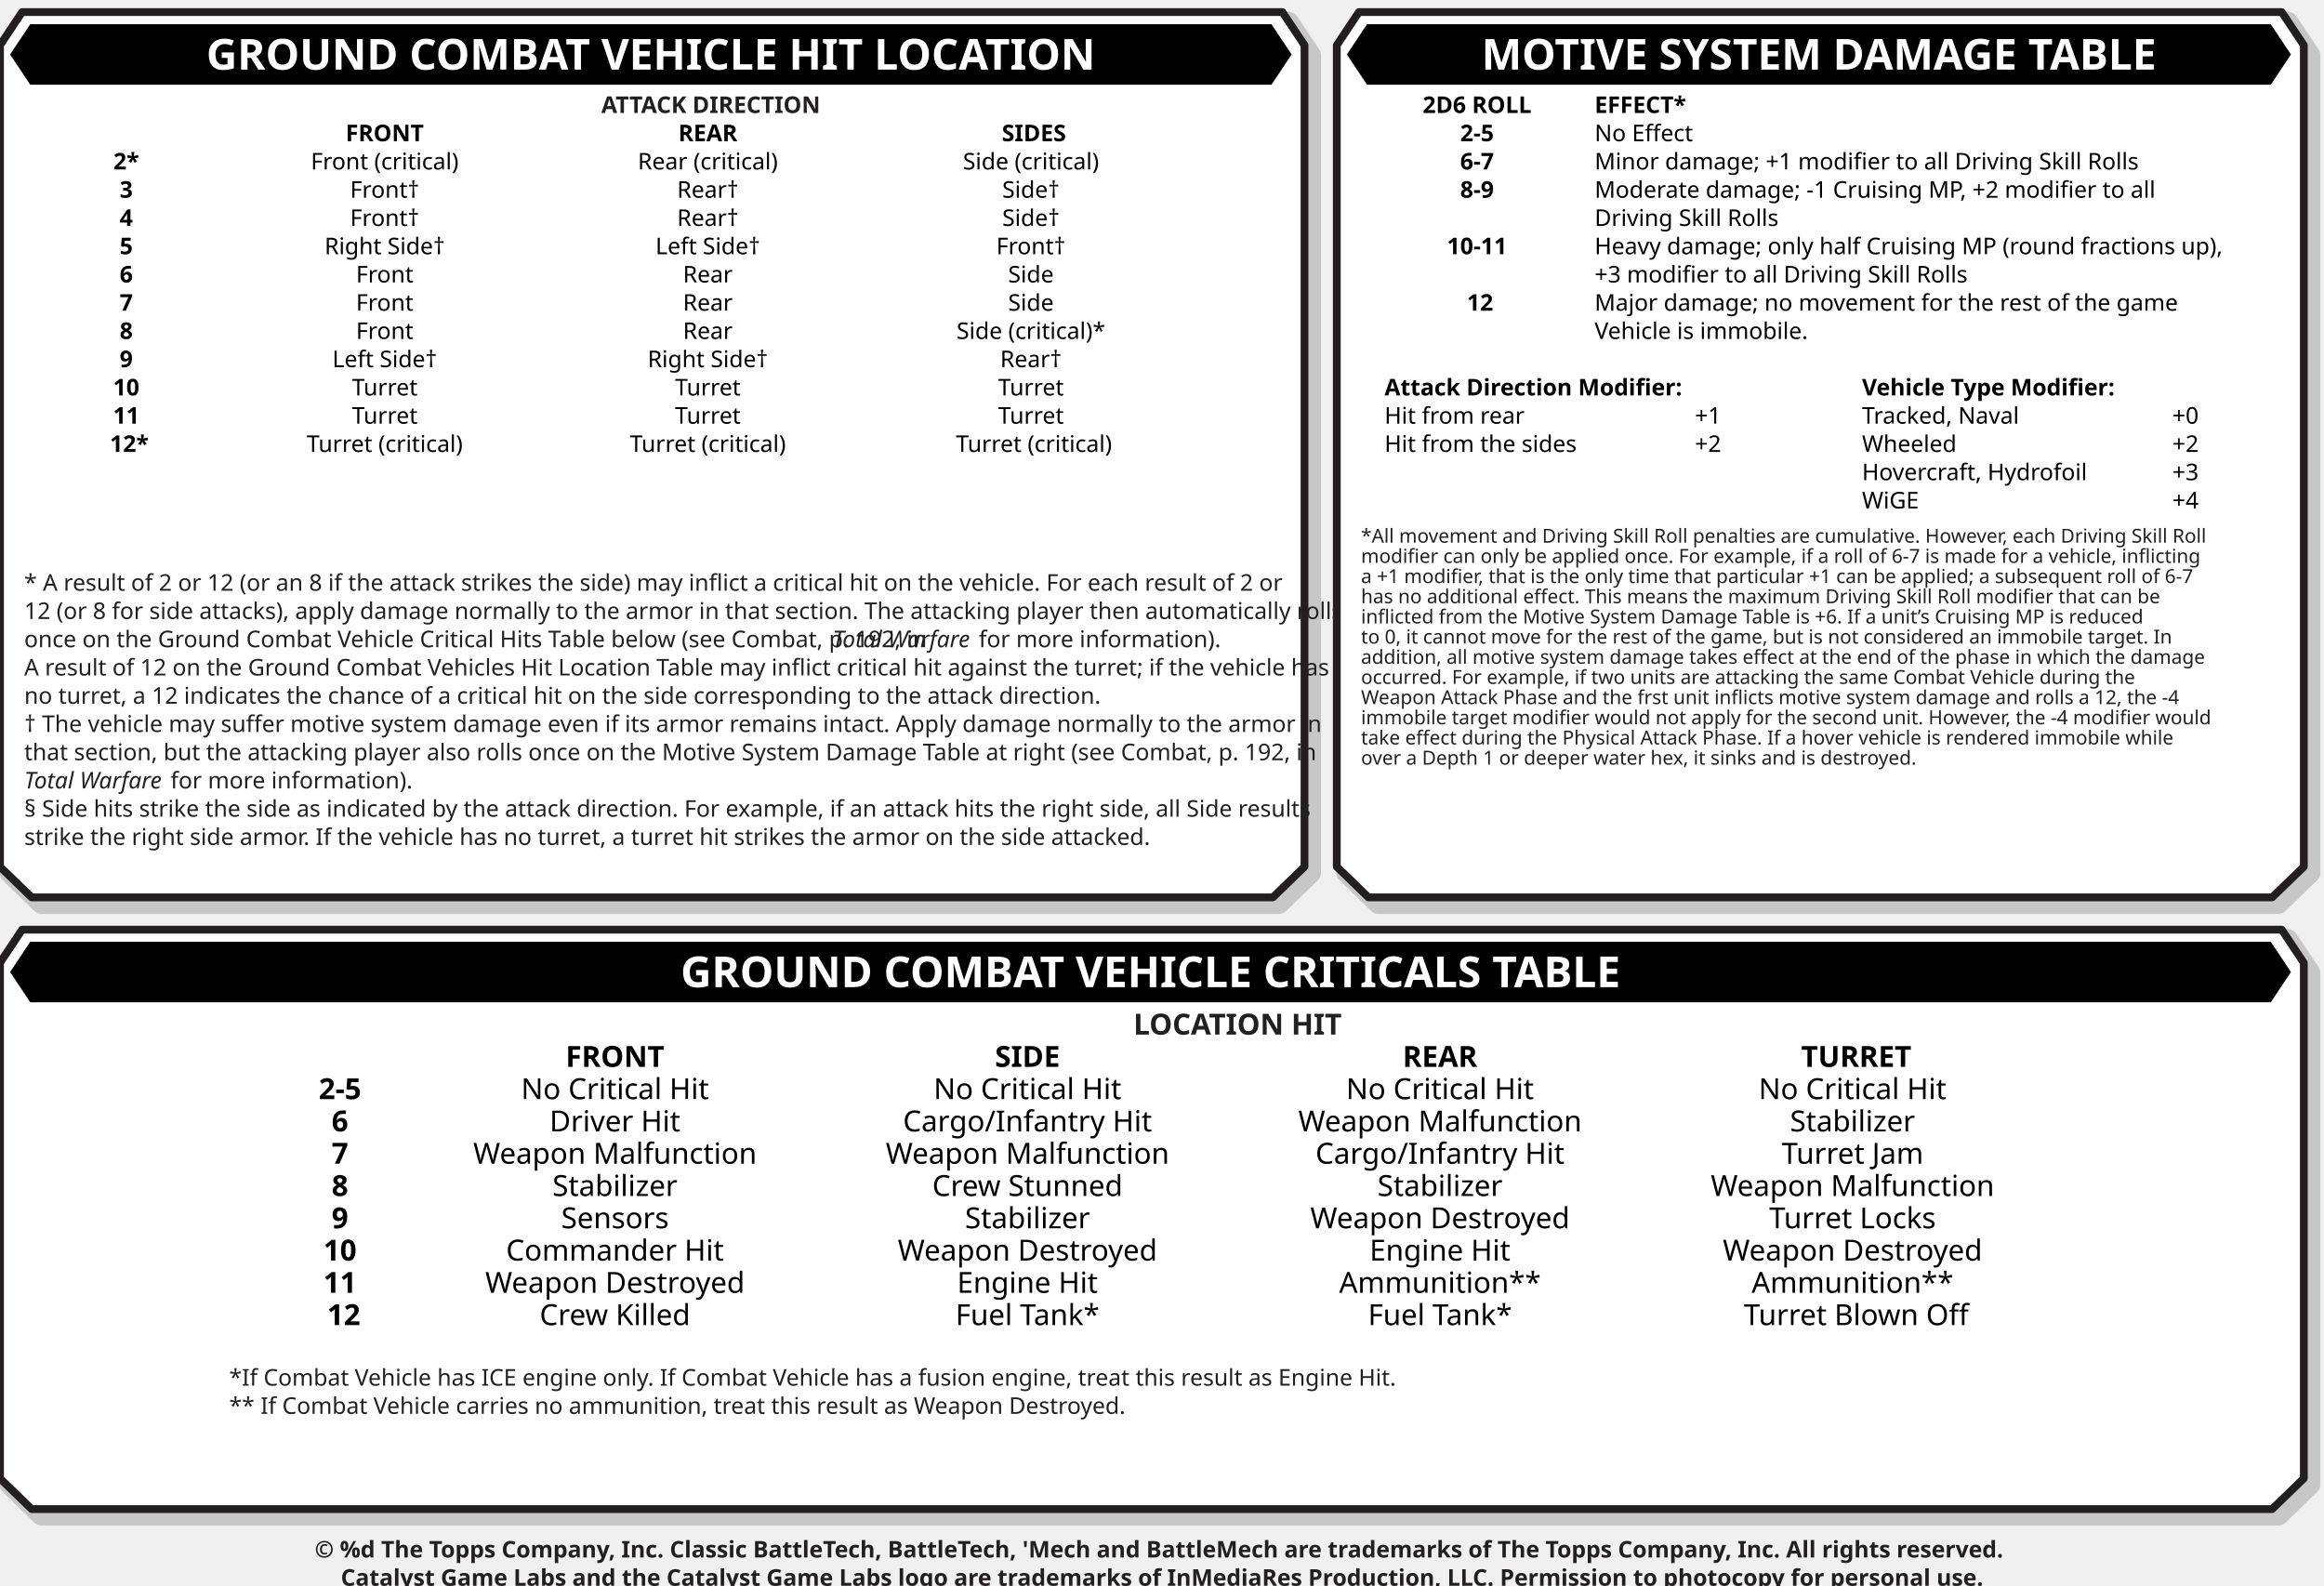
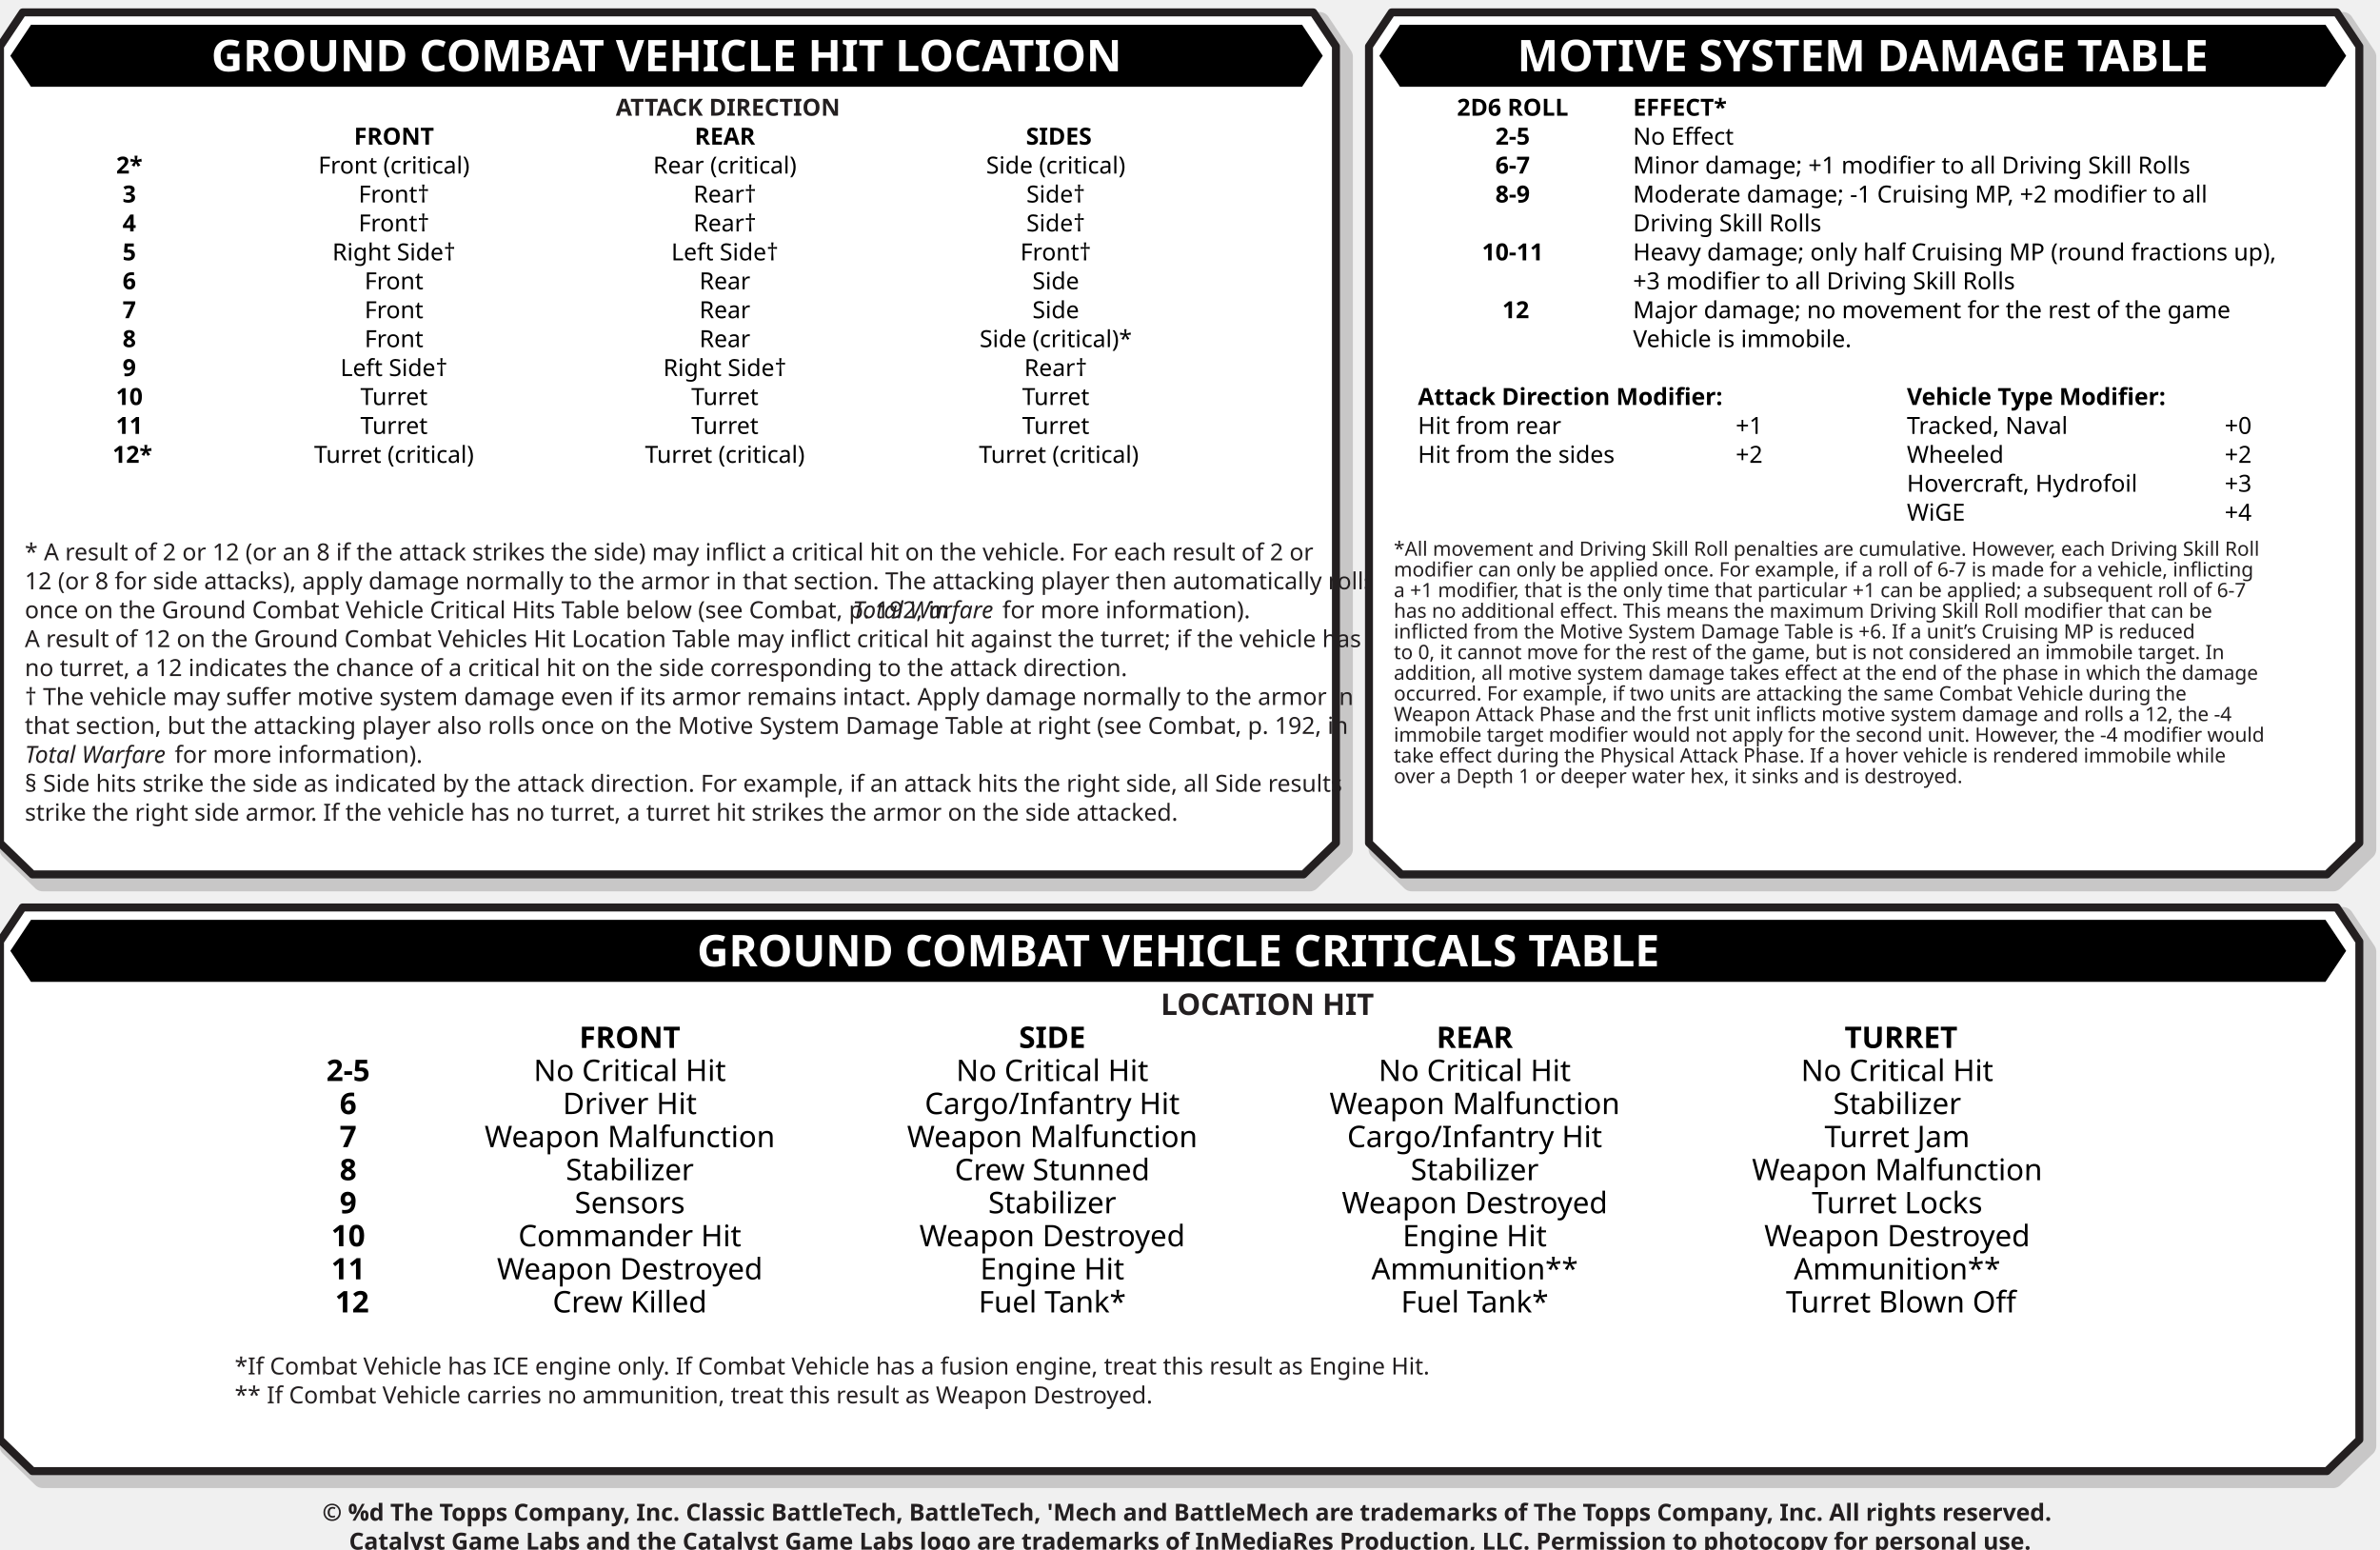
- <svg xmlns="http://www.w3.org/2000/svg" contentScriptType="text/ecmascript" width="576.0" zoomAndPan="magnify" contentStyleType="text/css" height="393.0" preserveAspectRatio="xMidYMid meet" version="1.0">
+ <svg xmlns="http://www.w3.org/2000/svg" contentScriptType="text/ecmascript" width="576.0" zoomAndPan="magnify" contentStyleType="text/css" height="375.0" preserveAspectRatio="xMidYMid meet" version="1.0">
  <g style="mml-color-elements:" id="rs_template">
-     <text font-size="5.7px" transform="translate (288.0 393.0)" fill="#231f20" text-anchor="middle" font-family="Eurostile" id="footer" font-weight="bold">
+     <text font-size="5.7px" transform="translate (288.0 375.0)" fill="#231f20" text-anchor="middle" font-family="Eurostile" id="footer" font-weight="bold">
      <tspan lengthAdjust="spacingAndGlyphs" x="0.0" id="tspanCopyright" y="-7.000" textLength="547.200">© %d The Topps Company, Inc. Classic BattleTech, BattleTech, 'Mech and BattleMech are trademarks of The Topps Company, Inc. All rights reserved.</tspan>
      <tspan lengthAdjust="spacingAndGlyphs" x="0.0" y="0" textLength="518.400">Catalyst Game Labs and the Catalyst Game Labs logo are trademarks of InMediaRes Production, LLC. Permission to photocopy for personal use.</tspan>
    </text>
    <g transform="translate (0.000 3.000)">
      <g>
-         <path fill="#ffffff" d="M 2.5,10.714 L 7.975,2.500 L 319.345,2.500 l 5.475,8.214 L 324.820,213.300 l -7.845,7.600 L 10.345,220.900 l -7.845,-7.600 Z" stroke-width="5.2" stroke-linejoin="round" stroke="#c8c7c7" />
-         <path fill="#ffffff" d="M 0.0,8.214 L 5.475,0.000 L 317.845,0.000 l 5.475,8.214 L 323.320,211.800 l -7.845,7.600 L 7.845,219.400 l -7.845,-7.600 Z" stroke-width="1.932" stroke-linejoin="round" stroke="#231f20" />
+         <path fill="#ffffff" d="M 2.5,10.714 L 7.975,2.500 L 319.345,2.500 l 5.475,8.214 L 324.820,202.500 l -7.845,7.600 L 10.345,210.100 l -7.845,-7.600 Z" stroke-width="5.2" stroke-linejoin="round" stroke="#c8c7c7" />
+         <path fill="#ffffff" d="M 0.0,8.214 L 5.475,0.000 L 317.845,0.000 l 5.475,8.214 L 323.320,201.000 l -7.845,7.600 L 7.845,208.600 l -7.845,-7.600 Z" stroke-width="1.932" stroke-linejoin="round" stroke="#231f20" />
        <g transform="translate (2.5,3.0)">
          <path fill="#000000" d="M 0,7.500 l 4.999,-7.500 h 307.630 l 4.999,7.500 l -4.999,7.500 h -307.630 Z" />
          <text x="158.814" y="11.250" fill="#ffffff" text-anchor="middle" style="font-family:Eurostile;font-size:10.600px;font-weight:bold;font-style:normal" textLength="198.545" lengthAdjust="spacingAndGlyphs">GROUND COMBAT VEHICLE HIT LOCATION</text>
        </g>
      </g>
      <text fill="#231f20" x="176.176" y="25.000" style="font-family:Eurostile;font-size:5.700px;font-weight:bold;font-style:normal" text-anchor="middle">ATTACK DIRECTION</text>
      <g transform="translate (0.000 32.000)">
        <text text-anchor="middle" style="font-family:Eurostile;font-size:5.700px;font-weight:bold;font-style:normal">
          <tspan x="96.096" y="0.000">FRONT</tspan>
          <tspan x="176.176" y="0.000">REAR</tspan>
          <tspan x="256.256" y="0.000">SIDES</tspan>
        </text>
        <text text-anchor="middle" style="font-family:Eurostile;font-size:5.700px;font-weight:bold;font-style:normal">
          <tspan x="32.032" y="7.000">2*</tspan>
          <tspan x="32.032" y="14.000">3</tspan>
          <tspan x="32.032" y="21.000">4</tspan>
          <tspan x="32.032" y="28.000">5</tspan>
          <tspan x="32.032" y="35.000">6</tspan>
          <tspan x="32.032" y="42.000">7</tspan>
          <tspan x="32.032" y="49.000">8</tspan>
          <tspan x="32.032" y="56.000">9</tspan>
          <tspan x="32.032" y="63.000">10</tspan>
          <tspan x="32.032" y="70.000">11</tspan>
          <tspan x="32.032" y="77.000">12*</tspan>
        </text>
        <text text-anchor="middle" style="font-family:Eurostile;font-size:5.700px;font-weight:normal;font-style:normal">
          <tspan x="96.096" y="7.000">Front (critical)</tspan>
          <tspan x="176.176" y="7.000">Rear (critical)</tspan>
          <tspan x="256.256" y="7.000">Side (critical)</tspan>
          <tspan x="96.096" y="14.000">Front†</tspan>
          <tspan x="176.176" y="14.000">Rear†</tspan>
          <tspan x="256.256" y="14.000">Side†</tspan>
          <tspan x="96.096" y="21.000">Front†</tspan>
          <tspan x="176.176" y="21.000">Rear†</tspan>
          <tspan x="256.256" y="21.000">Side†</tspan>
          <tspan x="96.096" y="28.000">Right Side†</tspan>
          <tspan x="176.176" y="28.000">Left Side†</tspan>
          <tspan x="256.256" y="28.000">Front†</tspan>
          <tspan x="96.096" y="35.000">Front</tspan>
          <tspan x="176.176" y="35.000">Rear</tspan>
          <tspan x="256.256" y="35.000">Side</tspan>
          <tspan x="96.096" y="42.000">Front</tspan>
          <tspan x="176.176" y="42.000">Rear</tspan>
          <tspan x="256.256" y="42.000">Side</tspan>
          <tspan x="96.096" y="49.000">Front</tspan>
          <tspan x="176.176" y="49.000">Rear</tspan>
          <tspan x="256.256" y="49.000">Side (critical)*</tspan>
          <tspan x="96.096" y="56.000">Left Side†</tspan>
          <tspan x="176.176" y="56.000">Right Side†</tspan>
          <tspan x="256.256" y="56.000">Rear†</tspan>
          <tspan x="96.096" y="63.000">Turret</tspan>
          <tspan x="176.176" y="63.000">Turret</tspan>
          <tspan x="256.256" y="63.000">Turret</tspan>
          <tspan x="96.096" y="70.000">Turret</tspan>
          <tspan x="176.176" y="70.000">Turret</tspan>
          <tspan x="256.256" y="70.000">Turret</tspan>
          <tspan x="96.096" y="77.000">Turret (critical)</tspan>
          <tspan x="176.176" y="77.000">Turret (critical)</tspan>
          <tspan x="256.256" y="77.000">Turret (critical)</tspan>
        </text>
      </g>
-       <g transform="translate(0,136.400)">
+       <g transform="translate(0,125.600)">
        <text x="6.000" y="7.000" fill="#231f20" text-anchor="start" style="font-family:Eurostile;font-size:5.700px;font-weight:normal;font-style:normal" textLength="311.320" lengthAdjust="spacingAndGlyphs">* A result of 2 or 12 (or an 8 if the attack strikes the side) may inflict a critical hit on the vehicle. For each result of 2 or</text>
        <text x="6.000" y="14.000" fill="#231f20" text-anchor="start" style="font-family:Eurostile;font-size:5.700px;font-weight:normal;font-style:normal" textLength="311.320" lengthAdjust="spacingAndGlyphs">12 (or 8 for side attacks), apply damage normally to the armor in that section. The attacking player then automatically rolls</text>
        <text x="6.000" y="21.000" fill="#231f20" text-anchor="start" style="font-family:Eurostile;font-size:5.700px;font-weight:normal;font-style:normal" textLength="200.326" lengthAdjust="spacingAndGlyphs">once on the Ground Combat Vehicle Critical Hits Table below (see Combat, p. 192, in </text>
        <text x="206.326" y="21.000" fill="#231f20" text-anchor="start" style="font-family:Eurostile;font-size:5.700px;font-weight:normal;font-style:italic" textLength="33.425" lengthAdjust="spacingAndGlyphs">Total Warfare</text>
        <text x="242.595" y="21.000" fill="#231f20" text-anchor="start" style="font-family:Eurostile;font-size:5.700px;font-weight:normal;font-style:normal" textLength="53.281" lengthAdjust="spacingAndGlyphs"> for more information).</text>
        <text x="6.000" y="28.000" fill="#231f20" text-anchor="start" style="font-family:Eurostile;font-size:5.700px;font-weight:normal;font-style:normal" textLength="311.320" lengthAdjust="spacingAndGlyphs">A result of 12 on the Ground Combat Vehicles Hit Location Table may inflict critical hit against the turret; if the vehicle has</text>
        <text fill="#231f20" x="6.000" y="35.000" style="font-family:Eurostile;font-size:5.700px;font-weight:normal;font-style:normal;mml-field-width:67827.500" text-anchor="start">no turret, a 12 indicates the chance of a critical hit on the side corresponding to the attack direction.</text>
        <text x="6.000" y="42.000" fill="#231f20" text-anchor="start" style="font-family:Eurostile;font-size:5.700px;font-weight:normal;font-style:normal" textLength="311.320" lengthAdjust="spacingAndGlyphs">† The vehicle may suffer motive system damage even if its armor remains intact. Apply damage normally to the armor in</text>
        <text x="6.000" y="49.000" fill="#231f20" text-anchor="start" style="font-family:Eurostile;font-size:5.700px;font-weight:normal;font-style:normal" textLength="311.320" lengthAdjust="spacingAndGlyphs">that section, but the attacking player also rolls once on the Motive System Damage Table at right (see Combat, p. 192, in</text>
        <text x="6.000" y="56.000" fill="#231f20" text-anchor="start" style="font-family:Eurostile;font-size:5.700px;font-weight:normal;font-style:italic" textLength="33.425" lengthAdjust="spacingAndGlyphs">Total Warfare</text>
        <text x="42.269" y="56.000" fill="#231f20" text-anchor="start" style="font-family:Eurostile;font-size:5.700px;font-weight:normal;font-style:normal" textLength="53.281" lengthAdjust="spacingAndGlyphs"> for more information).</text>
        <text x="6.000" y="63.000" fill="#231f20" text-anchor="start" style="font-family:Eurostile;font-size:5.700px;font-weight:normal;font-style:normal" textLength="311.320" lengthAdjust="spacingAndGlyphs">§ Side hits strike the side as indicated by the attack direction. For example, if an attack hits the right side, all Side results</text>
        <text fill="#231f20" x="6.000" y="70.000" style="font-family:Eurostile;font-size:5.700px;font-weight:normal;font-style:normal;mml-field-width:69736.813" text-anchor="start">strike the right side armor. If the vehicle has no turret, a turret hit strikes the armor on the side attacked.</text>
      </g>
    </g>
    <g transform="translate (331.320 3.000)">
      <g>
-         <path fill="#ffffff" d="M 2.5,10.714 L 7.975,2.500 L 235.705,2.500 l 5.475,8.214 L 241.180,213.300 l -7.845,7.600 L 10.345,220.900 l -7.845,-7.600 Z" stroke-width="5.2" stroke-linejoin="round" stroke="#c8c7c7" />
-         <path fill="#ffffff" d="M 0.0,8.214 L 5.475,0.000 L 234.205,0.000 l 5.475,8.214 L 239.680,211.800 l -7.845,7.600 L 7.845,219.400 l -7.845,-7.600 Z" stroke-width="1.932" stroke-linejoin="round" stroke="#231f20" />
+         <path fill="#ffffff" d="M 2.5,10.714 L 7.975,2.500 L 235.705,2.500 l 5.475,8.214 L 241.180,202.500 l -7.845,7.600 L 10.345,210.100 l -7.845,-7.600 Z" stroke-width="5.2" stroke-linejoin="round" stroke="#c8c7c7" />
+         <path fill="#ffffff" d="M 0.0,8.214 L 5.475,0.000 L 234.205,0.000 l 5.475,8.214 L 239.680,201.000 l -7.845,7.600 L 7.845,208.600 l -7.845,-7.600 Z" stroke-width="1.932" stroke-linejoin="round" stroke="#231f20" />
        <g transform="translate (2.5,3.0)">
          <path fill="#000000" d="M 0,7.500 l 4.999,-7.500 h 223.990 l 4.999,7.500 l -4.999,7.500 h -223.990 Z" />
          <text x="116.994" y="11.250" fill="#ffffff" text-anchor="middle" style="font-family:Eurostile;font-size:10.600px;font-weight:bold;font-style:normal" textLength="157.417" lengthAdjust="spacingAndGlyphs">MOTIVE SYSTEM DAMAGE TABLE</text>
        </g>
      </g>
      <g transform="translate (0.000 25.000)">
        <text text-anchor="start" style="font-family:Eurostile;font-size:5.700px;font-weight:bold;font-style:normal">
          <tspan x="63.904" y="0.000">EFFECT*</tspan>
        </text>
        <text text-anchor="middle" style="font-family:Eurostile;font-size:5.700px;font-weight:bold;font-style:normal">
          <tspan x="35.502" y="0.000">2D6 ROLL</tspan>
          <tspan x="35.502" y="7.000">2-5</tspan>
          <tspan x="35.502" y="14.000">6-7</tspan>
          <tspan x="35.502" y="21.000">8-9</tspan>
          <tspan x="35.502" y="35.000">10-11</tspan>
          <tspan x="35.502" y="49.000">12</tspan>
        </text>
        <text text-anchor="start" style="font-family:Eurostile;font-size:5.700px;font-weight:normal;font-style:normal">
          <tspan x="63.904" y="7.000">No Effect</tspan>
          <tspan x="63.904" y="14.000">Minor damage; +1 modifier to all Driving Skill Rolls</tspan>
          <tspan x="63.904" y="21.000">Moderate damage; -1 Cruising MP, +2 modifier to all</tspan>
          <tspan x="63.904" y="28.000">Driving Skill Rolls</tspan>
          <tspan x="63.904" y="35.000">Heavy damage; only half Cruising MP (round fractions up),</tspan>
          <tspan x="63.904" y="42.000">+3 modifier to all Driving Skill Rolls</tspan>
          <tspan x="63.904" y="49.000">Major damage; no movement for the rest of the game</tspan>
          <tspan x="63.904" y="56.000">Vehicle is immobile.</tspan>
        </text>
      </g>
      <g transform="translate (0.000 95.000)">
        <text text-anchor="start" style="font-family:Eurostile;font-size:5.700px;font-weight:bold;font-style:normal">
          <tspan x="11.834" y="0.000">Attack Direction Modifier:</tspan>
        </text>
        <text text-anchor="start" style="font-family:Eurostile;font-size:5.700px;font-weight:normal;font-style:normal">
          <tspan x="11.834" y="7.000">Hit from rear</tspan>
          <tspan x="88.755" y="7.000">+1</tspan>
          <tspan x="11.834" y="14.000">Hit from the sides</tspan>
          <tspan x="88.755" y="14.000">+2</tspan>
        </text>
      </g>
      <g transform="translate (118.340 95.000)">
        <text text-anchor="start" style="font-family:Eurostile;font-size:5.700px;font-weight:bold;font-style:normal">
          <tspan x="11.834" y="0.000">Vehicle Type Modifier:</tspan>
        </text>
        <text text-anchor="start" style="font-family:Eurostile;font-size:5.700px;font-weight:normal;font-style:normal">
          <tspan x="11.834" y="7.000">Tracked, Naval</tspan>
          <tspan x="88.755" y="7.000">+0</tspan>
          <tspan x="11.834" y="14.000">Wheeled</tspan>
          <tspan x="88.755" y="14.000">+2</tspan>
          <tspan x="11.834" y="21.000">Hovercraft, Hydrofoil</tspan>
          <tspan x="88.755" y="21.000">+3</tspan>
          <tspan x="11.834" y="28.000">WiGE</tspan>
          <tspan x="88.755" y="28.000">+4</tspan>
        </text>
      </g>
      <text x="6.000" y="131.500" fill="#231f20" text-anchor="start" style="font-family:Eurostile;font-size:4.800px;font-weight:normal;font-style:normal" textLength="227.680" lengthAdjust="spacingAndGlyphs">*All movement and Driving Skill Roll penalties are cumulative. However, each Driving Skill Roll</text>
      <text x="6.000" y="136.500" fill="#231f20" text-anchor="start" style="font-family:Eurostile;font-size:4.800px;font-weight:normal;font-style:normal" textLength="227.680" lengthAdjust="spacingAndGlyphs">modifier can only be applied once. For example, if a roll of 6-7 is made for a vehicle, inflicting</text>
      <text x="6.000" y="141.500" fill="#231f20" text-anchor="start" style="font-family:Eurostile;font-size:4.800px;font-weight:normal;font-style:normal" textLength="227.680" lengthAdjust="spacingAndGlyphs">a +1 modifier, that is the only time that particular +1 can be applied; a subsequent roll of 6-7</text>
      <text x="6.000" y="146.500" fill="#231f20" text-anchor="start" style="font-family:Eurostile;font-size:4.800px;font-weight:normal;font-style:normal" textLength="227.680" lengthAdjust="spacingAndGlyphs">has no additional effect. This means the maximum Driving Skill Roll modifier that can be</text>
      <text x="6.000" y="151.500" fill="#231f20" text-anchor="start" style="font-family:Eurostile;font-size:4.800px;font-weight:normal;font-style:normal" textLength="227.680" lengthAdjust="spacingAndGlyphs">inflicted from the Motive System Damage Table is +6. If a unit’s Cruising MP is reduced</text>
      <text x="6.000" y="156.500" fill="#231f20" text-anchor="start" style="font-family:Eurostile;font-size:4.800px;font-weight:normal;font-style:normal" textLength="227.680" lengthAdjust="spacingAndGlyphs">to 0, it cannot move for the rest of the game, but is not considered an immobile target. In</text>
      <text x="6.000" y="161.500" fill="#231f20" text-anchor="start" style="font-family:Eurostile;font-size:4.800px;font-weight:normal;font-style:normal" textLength="227.680" lengthAdjust="spacingAndGlyphs">addition, all motive system damage takes effect at the end of the phase in which the damage</text>
      <text x="6.000" y="166.500" fill="#231f20" text-anchor="start" style="font-family:Eurostile;font-size:4.800px;font-weight:normal;font-style:normal" textLength="227.680" lengthAdjust="spacingAndGlyphs">occurred. For example, if two units are attacking the same Combat Vehicle during the</text>
      <text x="6.000" y="171.500" fill="#231f20" text-anchor="start" style="font-family:Eurostile;font-size:4.800px;font-weight:normal;font-style:normal" textLength="227.680" lengthAdjust="spacingAndGlyphs">Weapon Attack Phase and the frst unit inflicts motive system damage and rolls a 12, the -4</text>
      <text x="6.000" y="176.500" fill="#231f20" text-anchor="start" style="font-family:Eurostile;font-size:4.800px;font-weight:normal;font-style:normal" textLength="227.680" lengthAdjust="spacingAndGlyphs">immobile target modifier would not apply for the second unit. However, the -4 modifier would</text>
      <text x="6.000" y="181.500" fill="#231f20" text-anchor="start" style="font-family:Eurostile;font-size:4.800px;font-weight:normal;font-style:normal" textLength="227.680" lengthAdjust="spacingAndGlyphs">take effect during the Physical Attack Phase. If a hover vehicle is rendered immobile while</text>
      <text fill="#231f20" x="6.000" y="186.500" style="font-family:Eurostile;font-size:4.800px;font-weight:normal;font-style:normal;mml-field-width:21594.053" text-anchor="start">over a Depth 1 or deeper water hex, it sinks and is destroyed.</text>
    </g>
-     <g transform="translate (0.000 230.400)">
+     <g transform="translate (0.000 219.600)">
      <g>
-         <path fill="#ffffff" d="M 2.5,10.714 L 7.975,2.500 L 567.025,2.500 l 5.475,8.214 L 572.500,137.500 l -7.845,7.600 L 10.345,145.100 l -7.845,-7.600 Z" stroke-width="5.2" stroke-linejoin="round" stroke="#c8c7c7" />
-         <path fill="#ffffff" d="M 0.0,8.214 L 5.475,0.000 L 565.525,0.000 l 5.475,8.214 L 571.000,136.000 l -7.845,7.600 L 7.845,143.600 l -7.845,-7.600 Z" stroke-width="1.932" stroke-linejoin="round" stroke="#231f20" />
+         <path fill="#ffffff" d="M 2.5,10.714 L 7.975,2.500 L 567.025,2.500 l 5.475,8.214 L 572.500,130.300 l -7.845,7.600 L 10.345,137.900 l -7.845,-7.600 Z" stroke-width="5.2" stroke-linejoin="round" stroke="#c8c7c7" />
+         <path fill="#ffffff" d="M 0.0,8.214 L 5.475,0.000 L 565.525,0.000 l 5.475,8.214 L 571.000,128.800 l -7.845,7.600 L 7.845,136.400 l -7.845,-7.600 Z" stroke-width="1.932" stroke-linejoin="round" stroke="#231f20" />
        <g transform="translate (2.5,3.0)">
          <path fill="#000000" d="M 0,7.500 l 4.999,-7.500 h 555.310 l 4.999,7.500 l -4.999,7.500 h -555.310 Z" />
          <text x="282.654" y="11.250" fill="#ffffff" text-anchor="middle" style="font-family:Eurostile;font-size:10.600px;font-weight:bold;font-style:normal" textLength="213.991" lengthAdjust="spacingAndGlyphs">GROUND COMBAT VEHICLE CRITICALS TABLE</text>
        </g>
      </g>
      <text fill="#231f20" x="306.720" y="26.000" style="font-family:Eurostile;font-size:7.200px;font-weight:bold;font-style:normal" text-anchor="middle">LOCATION HIT</text>
      <g transform="translate (0.000 34.000)">
        <text text-anchor="middle" style="font-family:Eurostile;font-size:7.200px;font-weight:bold;font-style:normal">
          <tspan x="153.360" y="0.000">FRONT</tspan>
          <tspan x="255.600" y="0.000">SIDE</tspan>
          <tspan x="357.840" y="0.000">REAR</tspan>
          <tspan x="460.080" y="0.000">TURRET</tspan>
        </text>
        <text text-anchor="middle" style="font-family:Eurostile;font-size:7.200px;font-weight:bold;font-style:normal">
          <tspan x="85.200" y="8.000">2-5</tspan>
          <tspan x="85.200" y="16.000">6</tspan>
          <tspan x="85.200" y="24.000">7</tspan>
          <tspan x="85.200" y="32.000">8</tspan>
          <tspan x="85.200" y="40.000">9</tspan>
          <tspan x="85.200" y="48.000">10</tspan>
          <tspan x="85.200" y="56.000">11</tspan>
          <tspan x="85.200" y="64.000">12</tspan>
        </text>
        <text text-anchor="middle" style="font-family:Eurostile;font-size:7.200px;font-weight:normal;font-style:normal">
          <tspan x="153.360" y="8.000">No Critical Hit</tspan>
          <tspan x="255.600" y="8.000">No Critical Hit</tspan>
          <tspan x="357.840" y="8.000">No Critical Hit</tspan>
          <tspan x="460.080" y="8.000">No Critical Hit</tspan>
          <tspan x="153.360" y="16.000">Driver Hit</tspan>
          <tspan x="255.600" y="16.000">Cargo/Infantry Hit</tspan>
          <tspan x="357.840" y="16.000">Weapon Malfunction</tspan>
          <tspan x="460.080" y="16.000">Stabilizer</tspan>
          <tspan x="153.360" y="24.000">Weapon Malfunction</tspan>
          <tspan x="255.600" y="24.000">Weapon Malfunction</tspan>
          <tspan x="357.840" y="24.000">Cargo/Infantry Hit</tspan>
          <tspan x="460.080" y="24.000">Turret Jam</tspan>
          <tspan x="153.360" y="32.000">Stabilizer</tspan>
          <tspan x="255.600" y="32.000">Crew Stunned</tspan>
          <tspan x="357.840" y="32.000">Stabilizer</tspan>
          <tspan x="460.080" y="32.000">Weapon Malfunction</tspan>
          <tspan x="153.360" y="40.000">Sensors</tspan>
          <tspan x="255.600" y="40.000">Stabilizer</tspan>
          <tspan x="357.840" y="40.000">Weapon Destroyed</tspan>
          <tspan x="460.080" y="40.000">Turret Locks</tspan>
          <tspan x="153.360" y="48.000">Commander Hit</tspan>
          <tspan x="255.600" y="48.000">Weapon Destroyed</tspan>
          <tspan x="357.840" y="48.000">Engine Hit</tspan>
          <tspan x="460.080" y="48.000">Weapon Destroyed</tspan>
          <tspan x="153.360" y="56.000">Weapon Destroyed</tspan>
          <tspan x="255.600" y="56.000">Engine Hit</tspan>
          <tspan x="357.840" y="56.000">Ammunition**</tspan>
          <tspan x="460.080" y="56.000">Ammunition**</tspan>
          <tspan x="153.360" y="64.000">Crew Killed</tspan>
          <tspan x="255.600" y="64.000">Fuel Tank*</tspan>
          <tspan x="357.840" y="64.000">Fuel Tank*</tspan>
          <tspan x="460.080" y="64.000">Turret Blown Off</tspan>
        </text>
      </g>
      <text fill="#231f20" x="56.800" y="113.000" style="font-family:Eurostile;font-size:5.700px;font-weight:normal;font-style:normal" text-anchor="start">*If Combat Vehicle has ICE engine only. If Combat Vehicle has a fusion engine, treat this result as Engine Hit.</text>
      <text fill="#231f20" x="56.800" y="120.000" style="font-family:Eurostile;font-size:5.700px;font-weight:normal;font-style:normal" text-anchor="start">** If Combat Vehicle carries no ammunition, treat this result as Weapon Destroyed.</text>
    </g>
  </g>
</svg>
